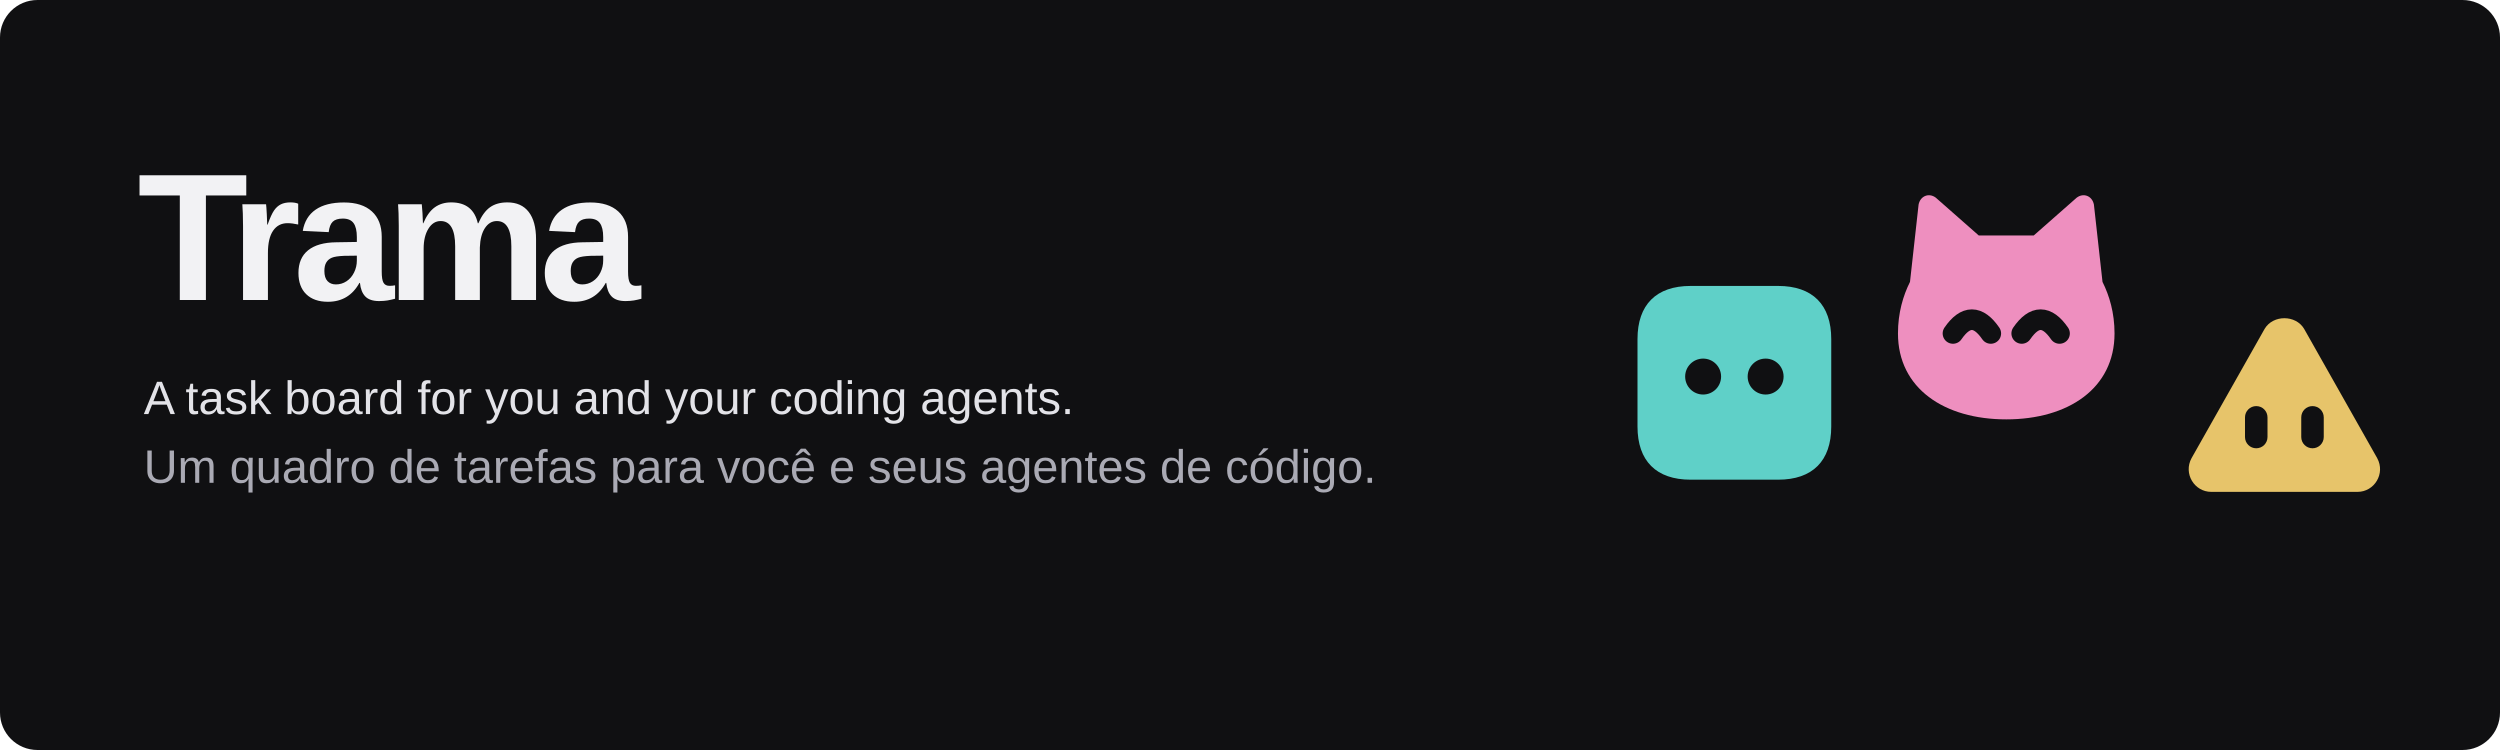
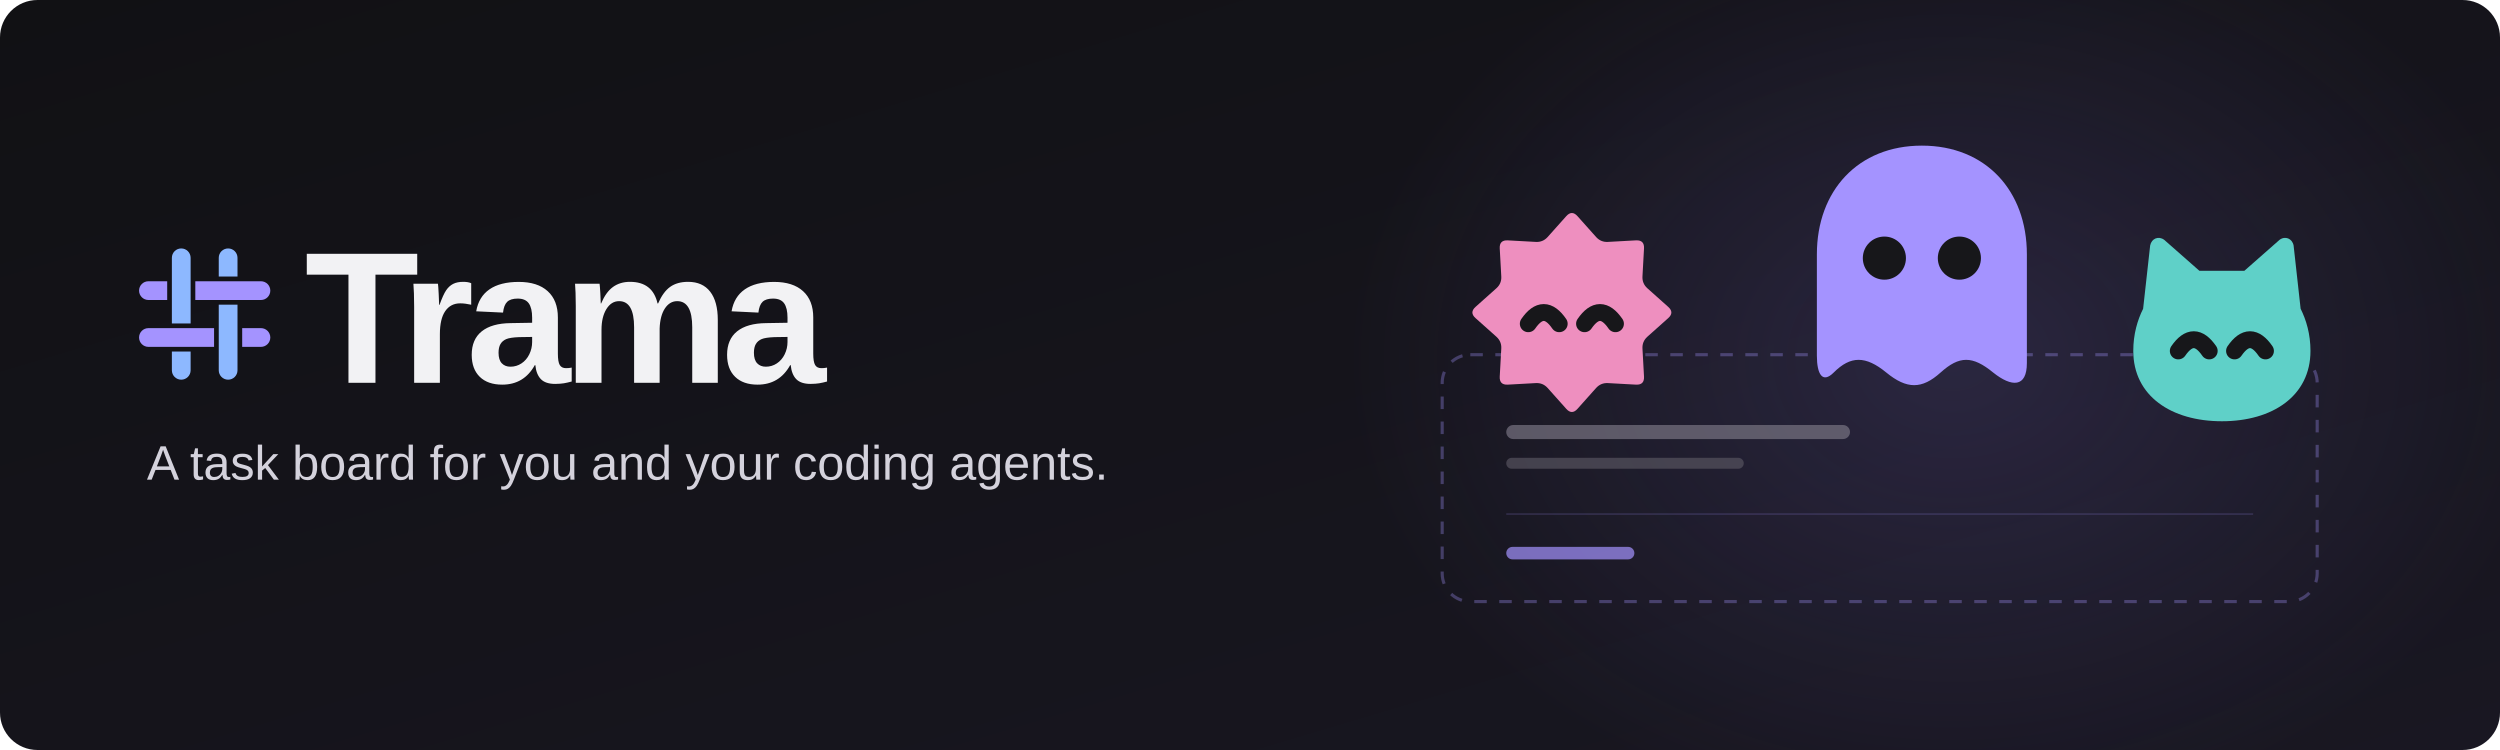
<svg xmlns="http://www.w3.org/2000/svg" width="1600" height="480" viewBox="0 0 1600 480" role="img" aria-labelledby="title desc">
-   <rect width="1600" height="480" rx="24" fill="#101012" />
+   <defs>
+     <linearGradient id="background" x1="0" y1="0" x2="1" y2="1">
+       <stop stop-color="#111114" />
+       <stop offset="1" stop-color="#191722" />
+     </linearGradient>
+     <radialGradient id="glow">
+       <stop stop-color="#8e7beb" stop-opacity=".17" />
+       <stop offset="1" stop-color="#8e7beb" stop-opacity="0" />
+     </radialGradient>
+   </defs>
+   <rect width="1600" height="480" rx="24" fill="url(#background)" />
+   <ellipse cx="1250" cy="230" rx="390" ry="300" fill="url(#glow)" />
+   <g transform="translate(67 137) scale(1)">
+     <g fill="#a493ff">
+       <path d="M40 43H28a6 6 0 0 0 0 12H40Z" />
+       <path d="M58 43H100a6 6 0 0 1 0 12H58Z" />
+       <path d="M70 73H28a6 6 0 0 0 0 12H70Z" />
+       <path d="M88 73H100a6 6 0 0 1 0 12H88Z" />
+     </g>
+     <g fill="#8db8ff">
+       <path d="M43 70V28a6 6 0 0 1 12 0V70Z" />
+       <path d="M43 88H55V100a6 6 0 0 1 -12 0Z" />
+       <path d="M73 40V28a6 6 0 0 1 12 0V40Z" />
+       <path d="M73 58H85V100a6 6 0 0 1 -12 0Z" />
+     </g>
+   </g>
  <g font-family="-apple-system, BlinkMacSystemFont, Segoe UI, Arial, sans-serif">
-     <text x="88" y="192" fill="#f2f2f4" font-size="116" font-weight="700" letter-spacing="-5">Trama</text>
-     <text x="92" y="265" fill="#e3e3e8" font-size="30">A task board for you and your coding agents.</text>
-     <text x="92" y="309" fill="#aaaab4" font-size="30">Um quadro de tarefas para você e seus agentes de código.</text>
+     <text x="195" y="245" fill="#f2f2f4" font-size="120" font-weight="700" letter-spacing="-5">Trama</text>
+     <text x="94" y="307" fill="#d4d2dc" font-size="31">A task board for you and your coding agents.</text>
  </g>
-   <g transform="translate(1030 165) scale(10)">
-     <path fill="#5fd0c8" d="M5.2 1.8H10.8C13 1.8 14.2 3 14.2 5.2V10.8C14.2 13 13 14.2 10.8 14.2H5.2C3 14.2 1.8 13 1.8 10.8V5.2C1.8 3 3 1.8 5.2 1.8Z" />
-     <g fill="#101012">
+   <g fill="none" stroke="#a493ff" stroke-opacity=".32">
+     <rect x="923" y="227" width="560" height="158" rx="18" stroke-width="2" stroke-dasharray="8 8" />
+     <path d="M964 329H1442" stroke-opacity=".18" />
+   </g>
+   <g opacity=".7">
+     <rect x="964" y="272" width="220" height="9" rx="4.5" fill="#777382" />
+     <rect x="964" y="293" width="152" height="7" rx="3.5" fill="#55525e" />
+     <rect x="964" y="350" width="82" height="8" rx="4" fill="#a493ff" />
+   </g>
+   <g transform="translate(934 128) scale(9)">
+     <path fill="#ee8fbf" d="M7.6 1.15Q8 0.7 8.4 1.15L9.73 2.64Q10.07 3.01 10.57 2.98L12.56 2.87Q13.16 2.84 13.13 3.44L13.02 5.43Q12.99 5.93 13.36 6.27L14.85 7.6Q15.3 8 14.85 8.4L13.36 9.73Q12.99 10.07 13.02 10.57L13.13 12.56Q13.16 13.16 12.56 13.13L10.57 13.02Q10.07 12.99 9.73 13.36L8.4 14.85Q8 15.3 7.6 14.85L6.27 13.36Q5.93 12.99 5.43 13.02L3.44 13.13Q2.84 13.16 2.87 12.56L2.98 10.57Q3.01 10.07 2.64 9.73L1.15 8.4Q0.7 8 1.15 7.6L2.64 6.27Q3.01 5.93 2.98 5.43L2.87 3.44Q2.84 2.84 3.44 2.87L5.43 2.98Q5.93 3.01 6.27 2.64Z" />
+     <path d="M4.9 8.8Q6 7.2 7.1 8.8M8.9 8.8Q10 7.2 11.1 8.8" fill="none" stroke="#17171a" stroke-width="1.2" stroke-linecap="round" />
+   </g>
+   <g transform="translate(1134 74) scale(12)">
+     <path fill="#a493ff" d="M8 1.6C11.4 1.6 13.6 4 13.6 7.4V13.2C13.6 14.5 12.8 14.5 11.8 13.7C10.7 12.8 10 12.8 9 13.7C8 14.6 7.2 14.6 6.1 13.7C5 12.8 4.2 12.8 3.3 13.7C2.7 14.3 2.4 13.8 2.4 12.8V7.4C2.4 4 4.6 1.6 8 1.6Z" />
+     <g fill="#17171a">
      <circle cx="6" cy="7.6" r="1.15" />
      <circle cx="10" cy="7.6" r="1.15" />
    </g>
  </g>
-   <g transform="translate(1196 110) scale(11)">
-     <path fill="#ee8fbf" d="M2.4 6.4 2.9 1.9C3 1.4 3.5 1.2 3.9 1.5L6.4 3.7H9.6L12.1 1.5C12.5 1.2 13 1.4 13.1 1.9L13.6 6.4C14 7.2 14.3 8.2 14.3 9.4 14.3 12.6 11.6 14.4 8 14.4S1.7 12.6 1.7 9.4C1.7 8.2 2 7.2 2.4 6.4Z" />
-     <g fill="none" stroke="#101012" stroke-width="1.2" stroke-linecap="round">
-       <path d="M4.9 9.4Q6 7.8 7.1 9.4M8.9 9.4Q10 7.8 11.1 9.4" />
-     </g>
-   </g>
-   <g transform="translate(1390 187) scale(9)">
-     <path fill="#e7c46a" d="M6.6 2.6C7.2 1.6 8.8 1.6 9.4 2.6L14.6 11.8C15.2 12.9 14.4 14.2 13.2 14.2H2.8C1.6 14.2.8 12.9 1.4 11.8Z" />
-     <g fill="#101012">
-       <rect x="5.2" y="8.1" width="1.6" height="3" rx=".8" />
-       <rect x="9.2" y="8.1" width="1.6" height="3" rx=".8" />
-     </g>
+   <g transform="translate(1350 140) scale(9)">
+     <path fill="#5fd0c8" d="M2.4 6.4 2.9 1.9C3 1.4 3.5 1.2 3.9 1.5L6.4 3.7H9.6L12.1 1.5C12.5 1.2 13 1.4 13.1 1.9L13.6 6.4C14 7.2 14.3 8.2 14.3 9.4 14.3 12.6 11.6 14.4 8 14.4S1.7 12.6 1.7 9.4C1.7 8.2 2 7.2 2.4 6.4Z" />
+     <path d="M4.9 9.4Q6 7.8 7.1 9.4M8.9 9.4Q10 7.8 11.1 9.4" fill="none" stroke="#17171a" stroke-width="1.2" stroke-linecap="round" />
  </g>
</svg>
